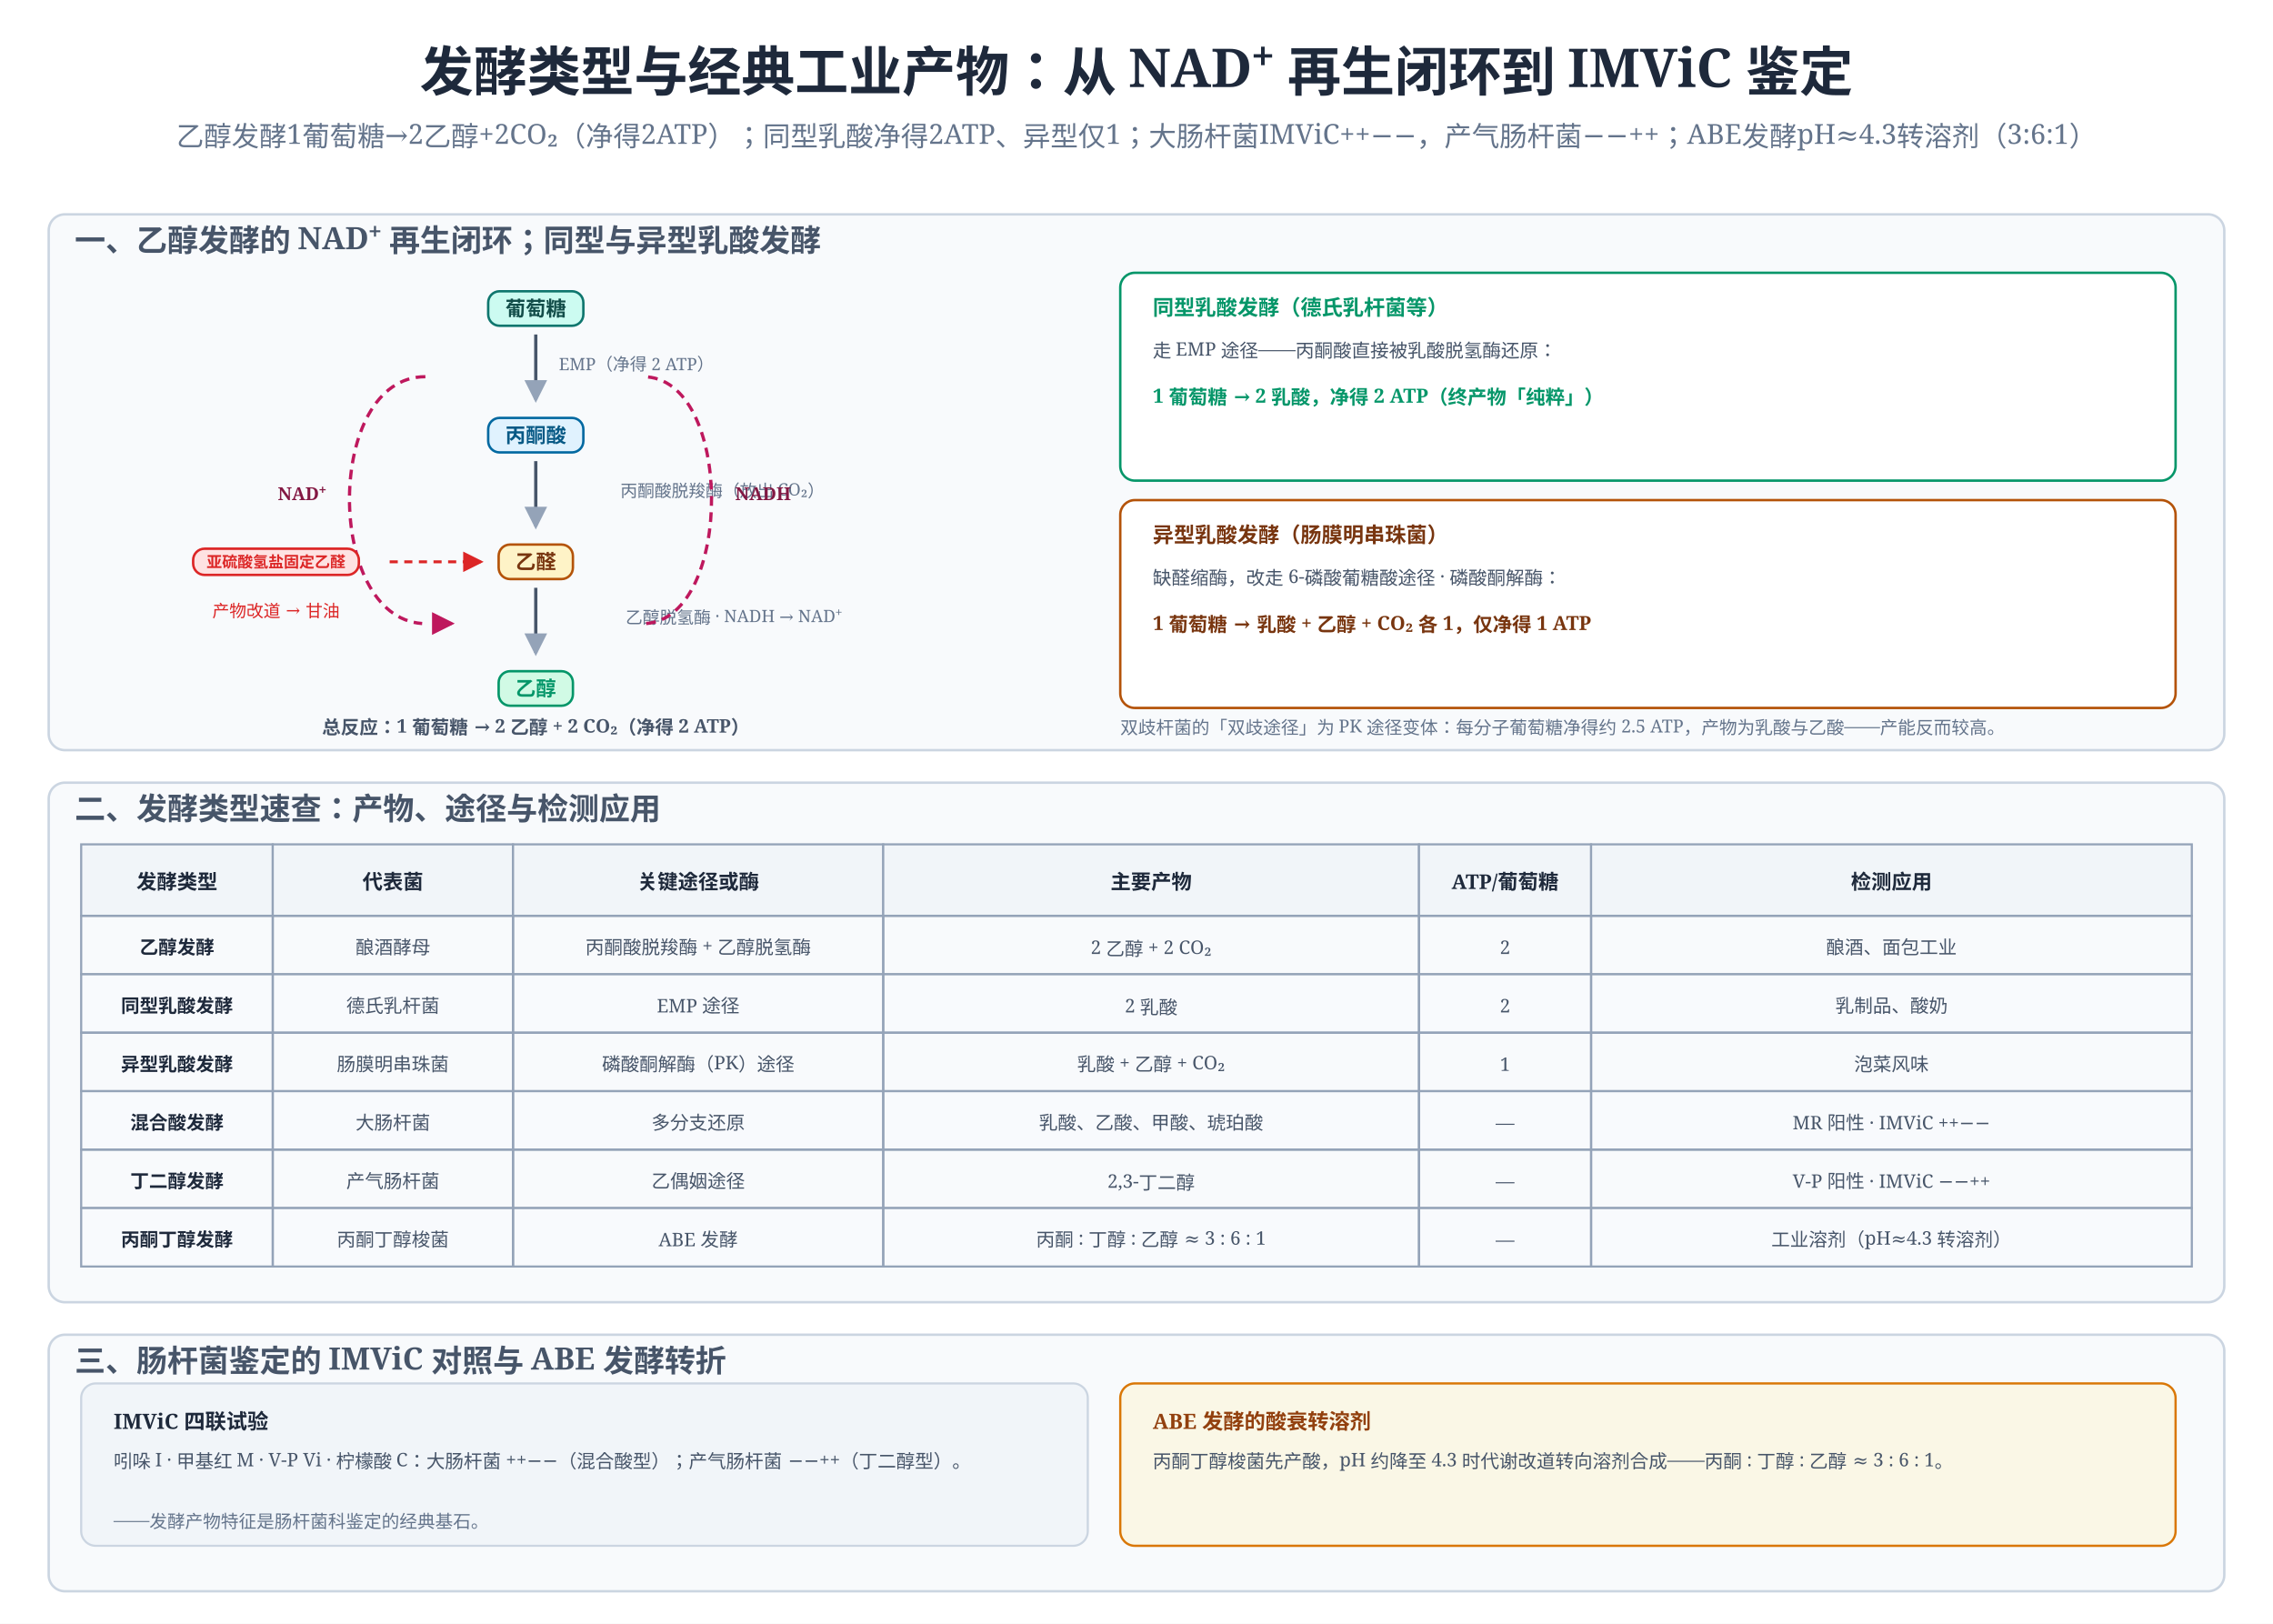
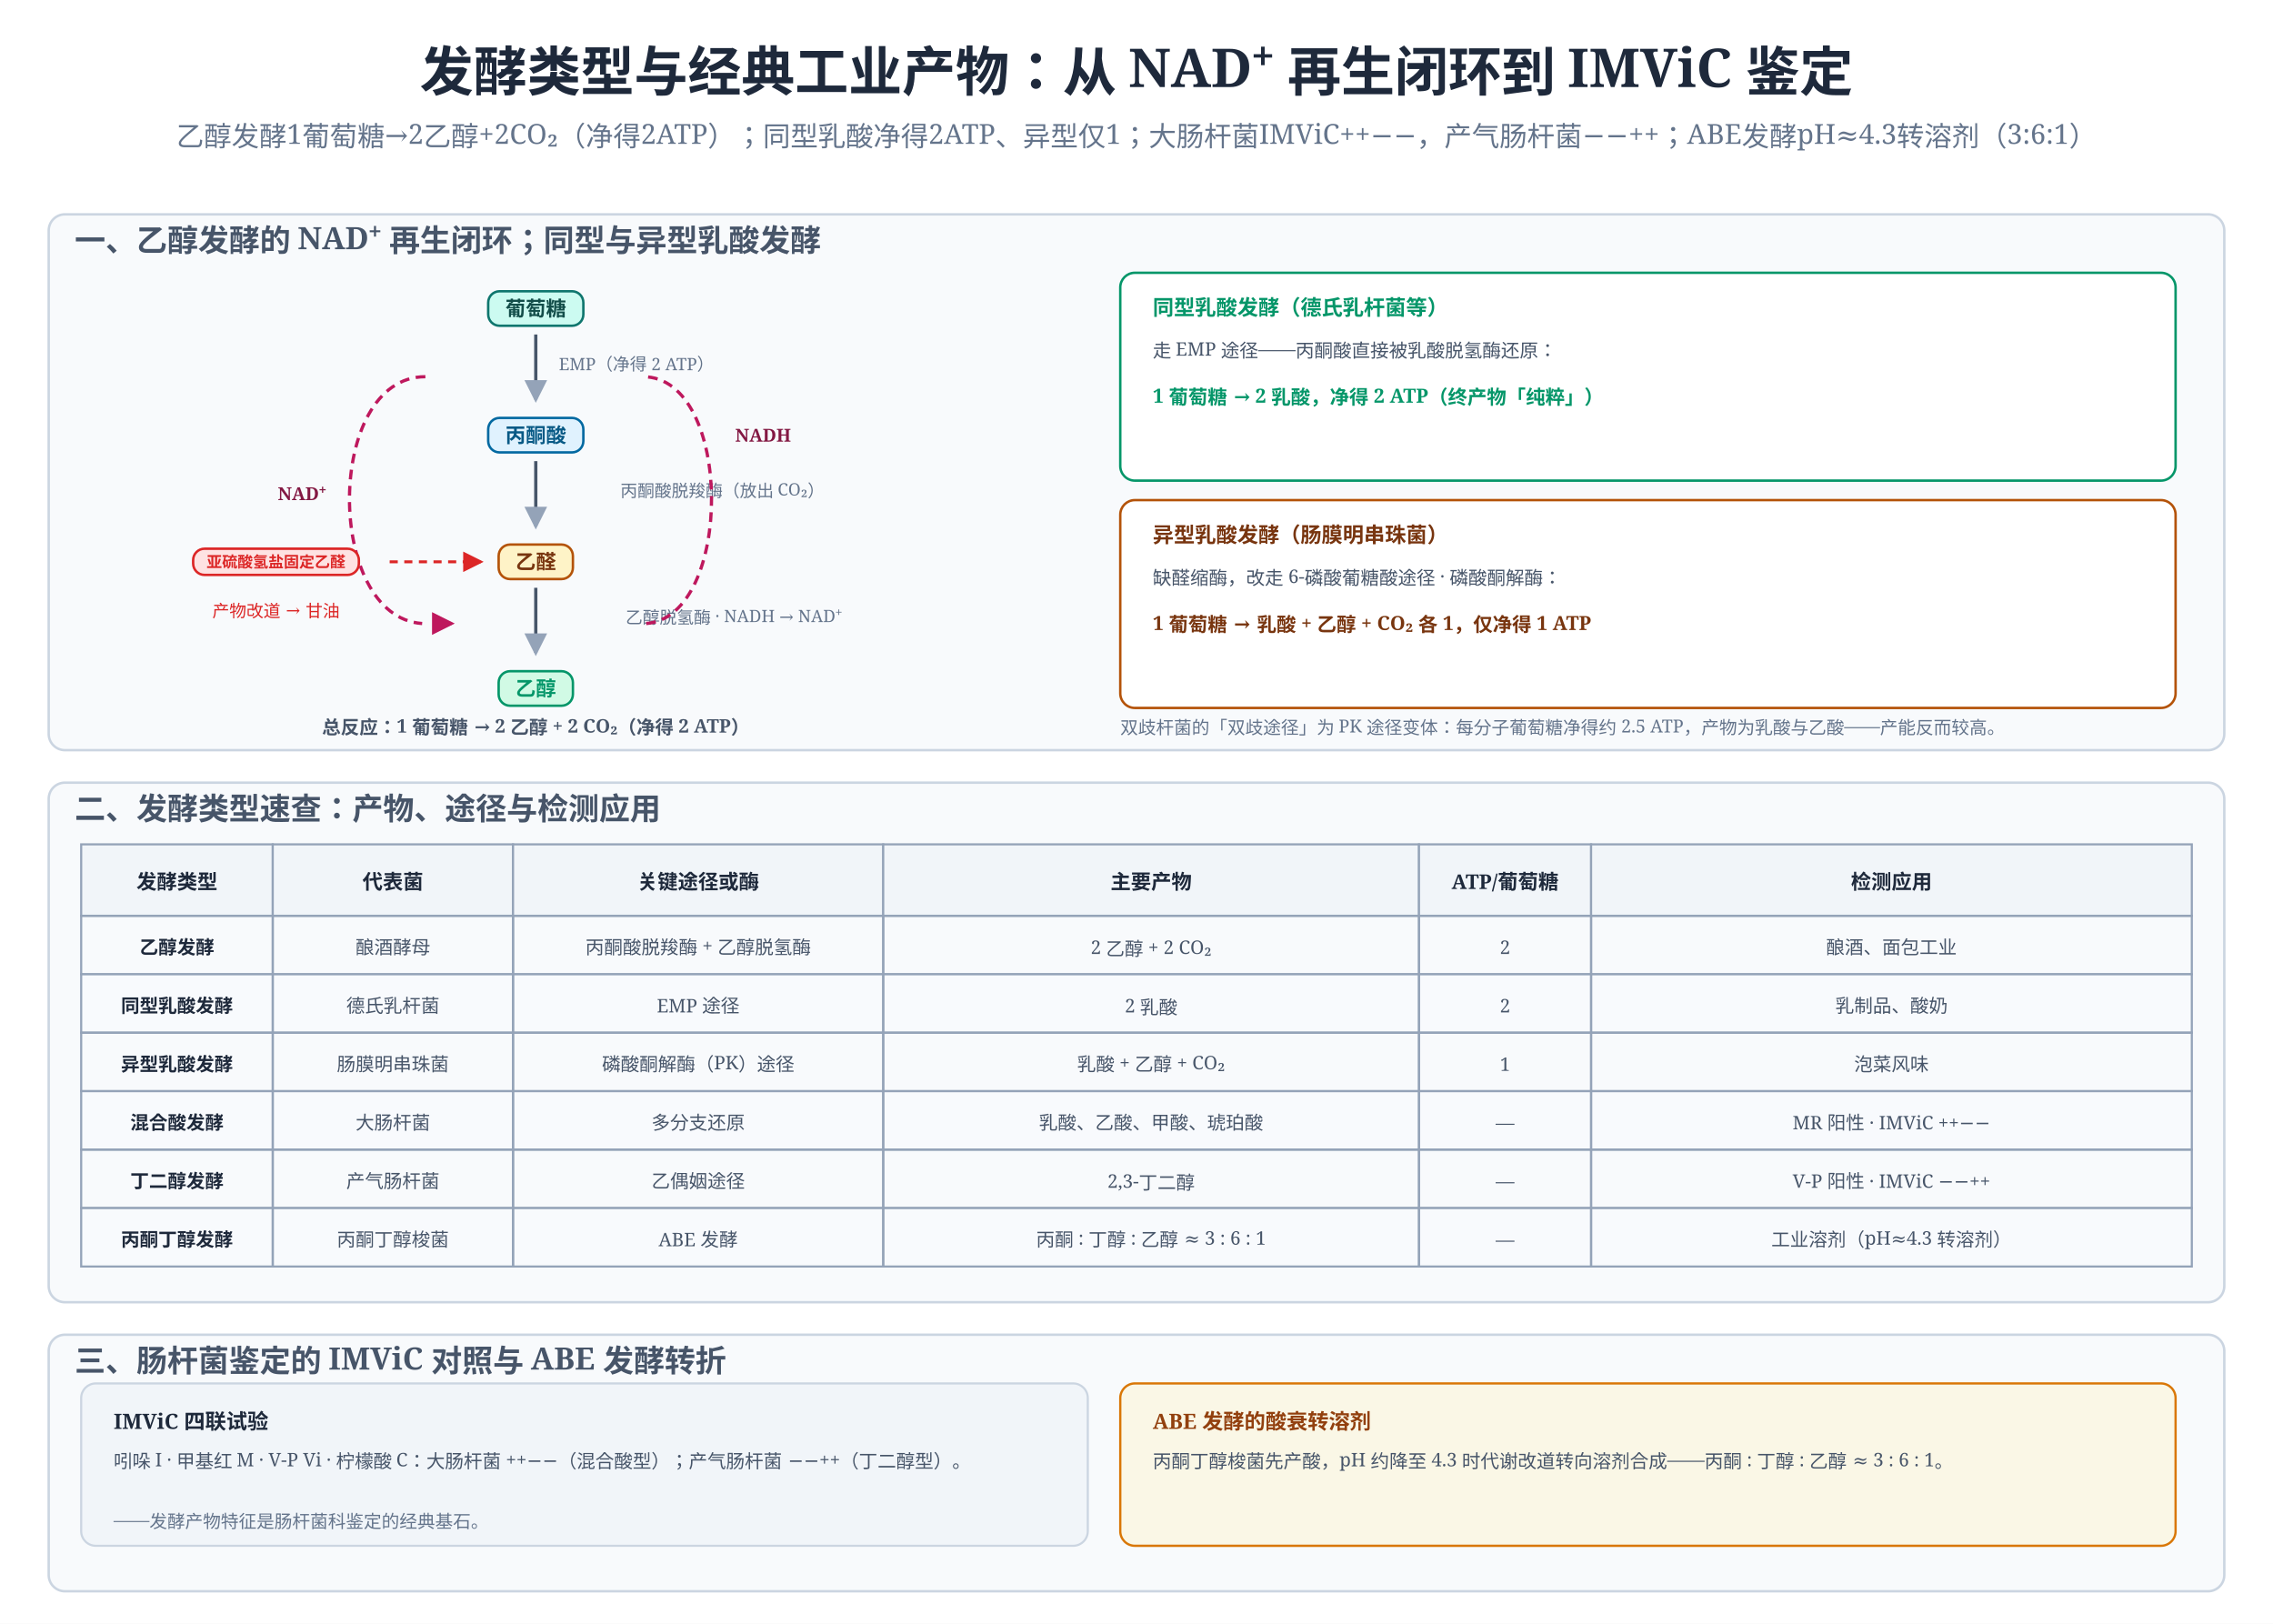
<svg xmlns="http://www.w3.org/2000/svg" width="1400" height="1000" viewBox="0 0 1400 1000" font-family="Noto Serif SC, LXGW WenKai, Songti SC, serif">
  <defs>
    <marker id="arr-ink" viewBox="0 0 10 10" refX="8.5" refY="5" markerWidth="7" markerHeight="7" orient="auto-start-reverse">
      <path d="M0,0 L10,5 L0,10 z" fill="#334155" />
    </marker>
    <marker id="arr-dna" viewBox="0 0 10 10" refX="8.5" refY="5" markerWidth="7" markerHeight="7" orient="auto-start-reverse">
      <path d="M0,0 L10,5 L0,10 z" fill="#0f766e" />
    </marker>
    <marker id="arr-rna" viewBox="0 0 10 10" refX="8.5" refY="5" markerWidth="7" markerHeight="7" orient="auto-start-reverse">
      <path d="M0,0 L10,5 L0,10 z" fill="#b45309" />
    </marker>
    <marker id="arr-pro" viewBox="0 0 10 10" refX="8.5" refY="5" markerWidth="7" markerHeight="7" orient="auto-start-reverse">
      <path d="M0,0 L10,5 L0,10 z" fill="#6d28d9" />
    </marker>
    <marker id="arr-enz" viewBox="0 0 10 10" refX="8.5" refY="5" markerWidth="7" markerHeight="7" orient="auto-start-reverse">
      <path d="M0,0 L10,5 L0,10 z" fill="#be185d" />
    </marker>
    <marker id="arr-acc" viewBox="0 0 10 10" refX="8.5" refY="5" markerWidth="7" markerHeight="7" orient="auto-start-reverse">
      <path d="M0,0 L10,5 L0,10 z" fill="#0369a1" />
    </marker>
    <marker id="arr-ok" viewBox="0 0 10 10" refX="8.5" refY="5" markerWidth="7" markerHeight="7" orient="auto-start-reverse">
      <path d="M0,0 L10,5 L0,10 z" fill="#059669" />
    </marker>
    <marker id="arr-warn" viewBox="0 0 10 10" refX="8.5" refY="5" markerWidth="7" markerHeight="7" orient="auto-start-reverse">
      <path d="M0,0 L10,5 L0,10 z" fill="#b45309" />
    </marker>
    <marker id="arr-bad" viewBox="0 0 10 10" refX="8.5" refY="5" markerWidth="7" markerHeight="7" orient="auto-start-reverse">
      <path d="M0,0 L10,5 L0,10 z" fill="#dc2626" />
    </marker>
    <marker id="arr-mute" viewBox="0 0 10 10" refX="8.5" refY="5" markerWidth="7" markerHeight="7" orient="auto-start-reverse">
      <path d="M0,0 L10,5 L0,10 z" fill="#94a3b8" />
    </marker>
  </defs>
  <rect x="0" y="0" width="1400" height="1000" fill="#ffffff" />
  <text x="700" y="56" text-anchor="middle" font-size="33" font-weight="700" fill="#1e293b">发酵类型与经典工业产物：从 NAD⁺ 再生闭环到 IMViC 鉴定</text>
  <text x="700" y="90" text-anchor="middle" font-size="17" fill="#64748b">乙醇发酵1葡萄糖→2乙醇+2CO₂（净得2ATP）；同型乳酸净得2ATP、异型仅1；大肠杆菌IMViC++−−，产气肠杆菌−−++；ABE发酵pH≈4.3转溶剂（3:6:1）</text>
  <rect x="30" y="132" width="1340" height="330" rx="10" fill="#f8fafc" stroke="#cbd5e1" stroke-width="1.5" />
  <text x="46" y="154.84" font-size="19" fill="#475569" font-weight="700">一、乙醇发酵的 NAD⁺ 再生闭环；同型与异型乳酸发酵</text>
  <rect x="300.688" y="179.375" width="58.625" height="21.25" rx="7" fill="#ccfbf1" stroke="#0f766e" stroke-width="1.5" />
  <text x="330" y="194.5" font-size="12.5" fill="#134e4a" text-anchor="middle" font-weight="700">葡萄糖</text>
  <line x1="330" y1="206" x2="330" y2="246" stroke="#475569" stroke-width="2" marker-end="url(#arr-mute)" />
  <text x="392" y="228" font-size="10.5" fill="#64748b" text-anchor="middle">EMP（净得 2 ATP）</text>
  <rect x="300.688" y="257.375" width="58.625" height="21.25" rx="7" fill="#e0f2fe" stroke="#0369a1" stroke-width="1.5" />
  <text x="330" y="272.5" font-size="12.5" fill="#075985" text-anchor="middle" font-weight="700">丙酮酸</text>
  <line x1="330" y1="284" x2="330" y2="324" stroke="#475569" stroke-width="2" marker-end="url(#arr-mute)" />
  <text x="445" y="306" font-size="10.5" fill="#64748b" text-anchor="middle">丙酮酸脱羧酶（放出 CO₂）</text>
  <rect x="307.125" y="335.375" width="45.75" height="21.25" rx="7" fill="#fef3c7" stroke="#b45309" stroke-width="1.5" />
  <text x="330" y="350.5" font-size="12.5" fill="#78350f" text-anchor="middle" font-weight="700">乙醛</text>
  <line x1="330" y1="362" x2="330" y2="402" stroke="#475569" stroke-width="2" marker-end="url(#arr-mute)" />
  <text x="452" y="384" font-size="10.5" fill="#64748b" text-anchor="middle">乙醇脱氢酶 · NADH → NAD⁺</text>
  <rect x="307.125" y="413.375" width="45.75" height="21.25" rx="7" fill="#d1fae5" stroke="#059669" stroke-width="1.5" />
  <text x="330" y="428.5" font-size="12.5" fill="#059669" text-anchor="middle" font-weight="700">乙醇</text>
  <path d="M 262 232 C 200 232, 200 380, 260 384" fill="none" stroke="#be185d" stroke-width="2" stroke-dasharray="6 4" />
  <line x1="268" y1="384" x2="278" y2="384" stroke="#be185d" stroke-width="2" marker-end="url(#arr-enz)" />
  <text x="186" y="308" font-size="11" fill="#831843" text-anchor="middle" font-weight="700">NAD⁺</text>
  <path d="M 398 384 C 452 380, 452 232, 396 232" fill="none" stroke="#be185d" stroke-width="2" stroke-dasharray="6 4" />
-   <text x="470" y="308" font-size="11" fill="#831843" text-anchor="middle" font-weight="700">NADH</text>
+   <text x="470" y="272" font-size="11" fill="#831843" text-anchor="middle" font-weight="700">NADH</text>
  <text x="330" y="452" font-size="11.5" fill="#475569" text-anchor="middle" font-weight="700">总反应：1 葡萄糖 → 2 乙醇 + 2 CO₂（净得 2 ATP）</text>
  <rect x="118.968" y="337.925" width="102.065" height="16.15" rx="7" fill="#fee2e2" stroke="#dc2626" stroke-width="1.5" />
  <text x="170" y="349.42" font-size="9.5" fill="#dc2626" text-anchor="middle" font-weight="700">亚硫酸氢盐固定乙醛</text>
  <line x1="240" y1="346" x2="296" y2="346" stroke="#dc2626" stroke-width="1.8" stroke-dasharray="5 4" marker-end="url(#arr-bad)" />
  <text x="170" y="380" font-size="10.5" fill="#dc2626" text-anchor="middle">产物改道 → 甘油</text>
  <rect x="690" y="168" width="650" height="128" rx="9" fill="#ffffff" stroke="#059669" stroke-width="1.5" />
  <text x="710" y="194" font-size="13" fill="#059669" font-weight="700">同型乳酸发酵（德氏乳杆菌等）</text>
  <text x="710" y="220" font-size="11.5" fill="#475569">走 EMP 途径——丙酮酸直接被乳酸脱氢酶还原：</text>
  <text x="710" y="248" font-size="12" fill="#059669" font-weight="700">1 葡萄糖 → 2 乳酸，净得 2 ATP（终产物「纯粹」）</text>
  <rect x="690" y="308" width="650" height="128" rx="9" fill="#ffffff" stroke="#b45309" stroke-width="1.5" />
  <text x="710" y="334" font-size="13" fill="#78350f" font-weight="700">异型乳酸发酵（肠膜明串珠菌）</text>
  <text x="710" y="360" font-size="11.5" fill="#475569">缺醛缩酶，改走 6-磷酸葡糖酸途径 · 磷酸酮解酶：</text>
  <text x="710" y="388" font-size="12" fill="#78350f" font-weight="700">1 葡萄糖 → 乳酸 + 乙醇 + CO₂ 各 1，仅净得 1 ATP</text>
  <text x="690" y="452" font-size="11" fill="#64748b">双歧杆菌的「双歧途径」为 PK 途径变体：每分子葡萄糖净得约 2.5 ATP，产物为乳酸与乙酸——产能反而较高。</text>
  <rect x="30" y="482" width="1340" height="320" rx="10" fill="#f8fafc" stroke="#cbd5e1" stroke-width="1.5" />
  <text x="46" y="504.84" font-size="19" fill="#475569" font-weight="700">二、发酵类型速查：产物、途径与检测应用</text>
  <rect x="50" y="520" width="118" height="44" fill="#f1f5f9" stroke="#94a3b8" stroke-width="1.3" />
  <text x="109" y="547.5" font-size="12.5" fill="#1e293b" text-anchor="middle" font-weight="700">发酵类型</text>
  <rect x="168" y="520" width="148" height="44" fill="#f1f5f9" stroke="#94a3b8" stroke-width="1.3" />
  <text x="242" y="547.5" font-size="12.5" fill="#1e293b" text-anchor="middle" font-weight="700">代表菌</text>
  <rect x="316" y="520" width="228" height="44" fill="#f1f5f9" stroke="#94a3b8" stroke-width="1.3" />
  <text x="430" y="547.5" font-size="12.5" fill="#1e293b" text-anchor="middle" font-weight="700">关键途径或酶</text>
  <rect x="544" y="520" width="330" height="44" fill="#f1f5f9" stroke="#94a3b8" stroke-width="1.3" />
  <text x="709" y="547.5" font-size="12.5" fill="#1e293b" text-anchor="middle" font-weight="700">主要产物</text>
  <rect x="874" y="520" width="106" height="44" fill="#f1f5f9" stroke="#94a3b8" stroke-width="1.3" />
  <text x="927" y="547.5" font-size="12.5" fill="#1e293b" text-anchor="middle" font-weight="700">ATP/葡萄糖</text>
  <rect x="980" y="520" width="370" height="44" fill="#f1f5f9" stroke="#94a3b8" stroke-width="1.3" />
  <text x="1165" y="547.5" font-size="12.5" fill="#1e293b" text-anchor="middle" font-weight="700">检测应用</text>
  <rect x="50" y="564" width="118" height="36" fill="none" stroke="#94a3b8" stroke-width="1.3" />
  <text x="109" y="587.5" font-size="11.5" fill="#1e293b" text-anchor="middle" font-weight="700">乙醇发酵</text>
  <rect x="168" y="564" width="148" height="36" fill="none" stroke="#94a3b8" stroke-width="1.3" />
  <text x="242" y="587.5" font-size="11.5" fill="#475569" text-anchor="middle" font-weight="500">酿酒酵母</text>
  <rect x="316" y="564" width="228" height="36" fill="none" stroke="#94a3b8" stroke-width="1.3" />
  <text x="430" y="587.5" font-size="11.5" fill="#475569" text-anchor="middle" font-weight="500">丙酮酸脱羧酶 + 乙醇脱氢酶</text>
  <rect x="544" y="564" width="330" height="36" fill="none" stroke="#94a3b8" stroke-width="1.3" />
  <text x="709" y="587.5" font-size="11.5" fill="#475569" text-anchor="middle" font-weight="500">2 乙醇 + 2 CO₂</text>
  <rect x="874" y="564" width="106" height="36" fill="none" stroke="#94a3b8" stroke-width="1.3" />
  <text x="927" y="587.5" font-size="11.5" fill="#475569" text-anchor="middle" font-weight="500">2</text>
  <rect x="980" y="564" width="370" height="36" fill="none" stroke="#94a3b8" stroke-width="1.3" />
  <text x="1165" y="587.5" font-size="11.5" fill="#475569" text-anchor="middle" font-weight="500">酿酒、面包工业</text>
  <rect x="50" y="600" width="1300" height="36" fill="#f8fafc" fill-opacity="0.85" />
  <rect x="50" y="600" width="118" height="36" fill="none" stroke="#94a3b8" stroke-width="1.3" />
  <text x="109" y="623.5" font-size="11.5" fill="#1e293b" text-anchor="middle" font-weight="700">同型乳酸发酵</text>
  <rect x="168" y="600" width="148" height="36" fill="none" stroke="#94a3b8" stroke-width="1.3" />
  <text x="242" y="623.5" font-size="11.5" fill="#475569" text-anchor="middle" font-weight="500">德氏乳杆菌</text>
  <rect x="316" y="600" width="228" height="36" fill="none" stroke="#94a3b8" stroke-width="1.3" />
  <text x="430" y="623.5" font-size="11.5" fill="#475569" text-anchor="middle" font-weight="500">EMP 途径</text>
  <rect x="544" y="600" width="330" height="36" fill="none" stroke="#94a3b8" stroke-width="1.3" />
  <text x="709" y="623.5" font-size="11.5" fill="#475569" text-anchor="middle" font-weight="500">2 乳酸</text>
  <rect x="874" y="600" width="106" height="36" fill="none" stroke="#94a3b8" stroke-width="1.3" />
  <text x="927" y="623.5" font-size="11.5" fill="#475569" text-anchor="middle" font-weight="500">2</text>
  <rect x="980" y="600" width="370" height="36" fill="none" stroke="#94a3b8" stroke-width="1.3" />
  <text x="1165" y="623.5" font-size="11.5" fill="#475569" text-anchor="middle" font-weight="500">乳制品、酸奶</text>
  <rect x="50" y="636" width="118" height="36" fill="none" stroke="#94a3b8" stroke-width="1.3" />
  <text x="109" y="659.5" font-size="11.5" fill="#1e293b" text-anchor="middle" font-weight="700">异型乳酸发酵</text>
  <rect x="168" y="636" width="148" height="36" fill="none" stroke="#94a3b8" stroke-width="1.3" />
  <text x="242" y="659.5" font-size="11.5" fill="#475569" text-anchor="middle" font-weight="500">肠膜明串珠菌</text>
  <rect x="316" y="636" width="228" height="36" fill="none" stroke="#94a3b8" stroke-width="1.3" />
  <text x="430" y="659.5" font-size="11.5" fill="#475569" text-anchor="middle" font-weight="500">磷酸酮解酶（PK）途径</text>
  <rect x="544" y="636" width="330" height="36" fill="none" stroke="#94a3b8" stroke-width="1.3" />
  <text x="709" y="659.5" font-size="11.5" fill="#475569" text-anchor="middle" font-weight="500">乳酸 + 乙醇 + CO₂</text>
  <rect x="874" y="636" width="106" height="36" fill="none" stroke="#94a3b8" stroke-width="1.3" />
  <text x="927" y="659.5" font-size="11.5" fill="#475569" text-anchor="middle" font-weight="500">1</text>
  <rect x="980" y="636" width="370" height="36" fill="none" stroke="#94a3b8" stroke-width="1.3" />
  <text x="1165" y="659.5" font-size="11.5" fill="#475569" text-anchor="middle" font-weight="500">泡菜风味</text>
  <rect x="50" y="672" width="1300" height="36" fill="#f8fafc" fill-opacity="0.85" />
  <rect x="50" y="672" width="118" height="36" fill="none" stroke="#94a3b8" stroke-width="1.3" />
  <text x="109" y="695.5" font-size="11.5" fill="#1e293b" text-anchor="middle" font-weight="700">混合酸发酵</text>
  <rect x="168" y="672" width="148" height="36" fill="none" stroke="#94a3b8" stroke-width="1.3" />
  <text x="242" y="695.5" font-size="11.5" fill="#475569" text-anchor="middle" font-weight="500">大肠杆菌</text>
  <rect x="316" y="672" width="228" height="36" fill="none" stroke="#94a3b8" stroke-width="1.3" />
  <text x="430" y="695.5" font-size="11.5" fill="#475569" text-anchor="middle" font-weight="500">多分支还原</text>
  <rect x="544" y="672" width="330" height="36" fill="none" stroke="#94a3b8" stroke-width="1.3" />
  <text x="709" y="695.5" font-size="11.5" fill="#475569" text-anchor="middle" font-weight="500">乳酸、乙酸、甲酸、琥珀酸</text>
  <rect x="874" y="672" width="106" height="36" fill="none" stroke="#94a3b8" stroke-width="1.3" />
  <text x="927" y="695.5" font-size="11.5" fill="#475569" text-anchor="middle" font-weight="500">—</text>
  <rect x="980" y="672" width="370" height="36" fill="none" stroke="#94a3b8" stroke-width="1.3" />
  <text x="1165" y="695.5" font-size="11.5" fill="#475569" text-anchor="middle" font-weight="500">MR 阳性 · IMViC ++−−</text>
  <rect x="50" y="708" width="118" height="36" fill="none" stroke="#94a3b8" stroke-width="1.3" />
  <text x="109" y="731.5" font-size="11.5" fill="#1e293b" text-anchor="middle" font-weight="700">丁二醇发酵</text>
  <rect x="168" y="708" width="148" height="36" fill="none" stroke="#94a3b8" stroke-width="1.3" />
  <text x="242" y="731.5" font-size="11.5" fill="#475569" text-anchor="middle" font-weight="500">产气肠杆菌</text>
  <rect x="316" y="708" width="228" height="36" fill="none" stroke="#94a3b8" stroke-width="1.3" />
  <text x="430" y="731.5" font-size="11.5" fill="#475569" text-anchor="middle" font-weight="500">乙偶姻途径</text>
  <rect x="544" y="708" width="330" height="36" fill="none" stroke="#94a3b8" stroke-width="1.3" />
  <text x="709" y="731.5" font-size="11.5" fill="#475569" text-anchor="middle" font-weight="500">2,3-丁二醇</text>
  <rect x="874" y="708" width="106" height="36" fill="none" stroke="#94a3b8" stroke-width="1.3" />
  <text x="927" y="731.5" font-size="11.5" fill="#475569" text-anchor="middle" font-weight="500">—</text>
  <rect x="980" y="708" width="370" height="36" fill="none" stroke="#94a3b8" stroke-width="1.3" />
  <text x="1165" y="731.5" font-size="11.5" fill="#475569" text-anchor="middle" font-weight="500">V-P 阳性 · IMViC −−++</text>
  <rect x="50" y="744" width="1300" height="36" fill="#f8fafc" fill-opacity="0.85" />
  <rect x="50" y="744" width="118" height="36" fill="none" stroke="#94a3b8" stroke-width="1.3" />
  <text x="109" y="767.5" font-size="11.5" fill="#1e293b" text-anchor="middle" font-weight="700">丙酮丁醇发酵</text>
  <rect x="168" y="744" width="148" height="36" fill="none" stroke="#94a3b8" stroke-width="1.3" />
  <text x="242" y="767.5" font-size="11.5" fill="#475569" text-anchor="middle" font-weight="500">丙酮丁醇梭菌</text>
  <rect x="316" y="744" width="228" height="36" fill="none" stroke="#94a3b8" stroke-width="1.3" />
  <text x="430" y="767.5" font-size="11.5" fill="#475569" text-anchor="middle" font-weight="500">ABE 发酵</text>
  <rect x="544" y="744" width="330" height="36" fill="none" stroke="#94a3b8" stroke-width="1.3" />
  <text x="709" y="767.5" font-size="11.5" fill="#475569" text-anchor="middle" font-weight="500">丙酮 : 丁醇 : 乙醇 ≈ 3 : 6 : 1</text>
  <rect x="874" y="744" width="106" height="36" fill="none" stroke="#94a3b8" stroke-width="1.3" />
  <text x="927" y="767.5" font-size="11.5" fill="#475569" text-anchor="middle" font-weight="500">—</text>
  <rect x="980" y="744" width="370" height="36" fill="none" stroke="#94a3b8" stroke-width="1.3" />
  <text x="1165" y="767.5" font-size="11.5" fill="#475569" text-anchor="middle" font-weight="500">工业溶剂（pH≈4.3 转溶剂）</text>
  <rect x="30" y="822" width="1340" height="158" rx="10" fill="#f8fafc" stroke="#cbd5e1" stroke-width="1.5" />
  <text x="46" y="844.84" font-size="19" fill="#475569" font-weight="700">三、肠杆菌鉴定的 IMViC 对照与 ABE 发酵转折</text>
  <rect x="50" y="852" width="620" height="100" rx="9" fill="#f1f5f9" stroke="#cbd5e1" stroke-width="1.3" />
  <text x="70" y="880" font-size="13" fill="#1e293b" font-weight="700">IMViC 四联试验</text>
  <text x="70" y="904" font-size="11.5" fill="#475569">吲哚 I · 甲基红 M · V-P Vi · 柠檬酸 C：大肠杆菌 ++−−（混合酸型）；产气肠杆菌 −−++（丁二醇型）。</text>
  <text x="70" y="940" font-size="11" fill="#64748b">——发酵产物特征是肠杆菌科鉴定的经典基石。</text>
  <rect x="690" y="852" width="650" height="100" rx="9" fill="#fef3c7" fill-opacity="0.4" stroke="#d97706" stroke-width="1.4" />
  <text x="710" y="880" font-size="13" fill="#92400e" font-weight="700">ABE 发酵的酸衰转溶剂</text>
  <text x="710" y="904" font-size="11.5" fill="#475569">丙酮丁醇梭菌先产酸，pH 约降至 4.3 时代谢改道转向溶剂合成——丙酮 : 丁醇 : 乙醇 ≈ 3 : 6 : 1。</text>
</svg>
